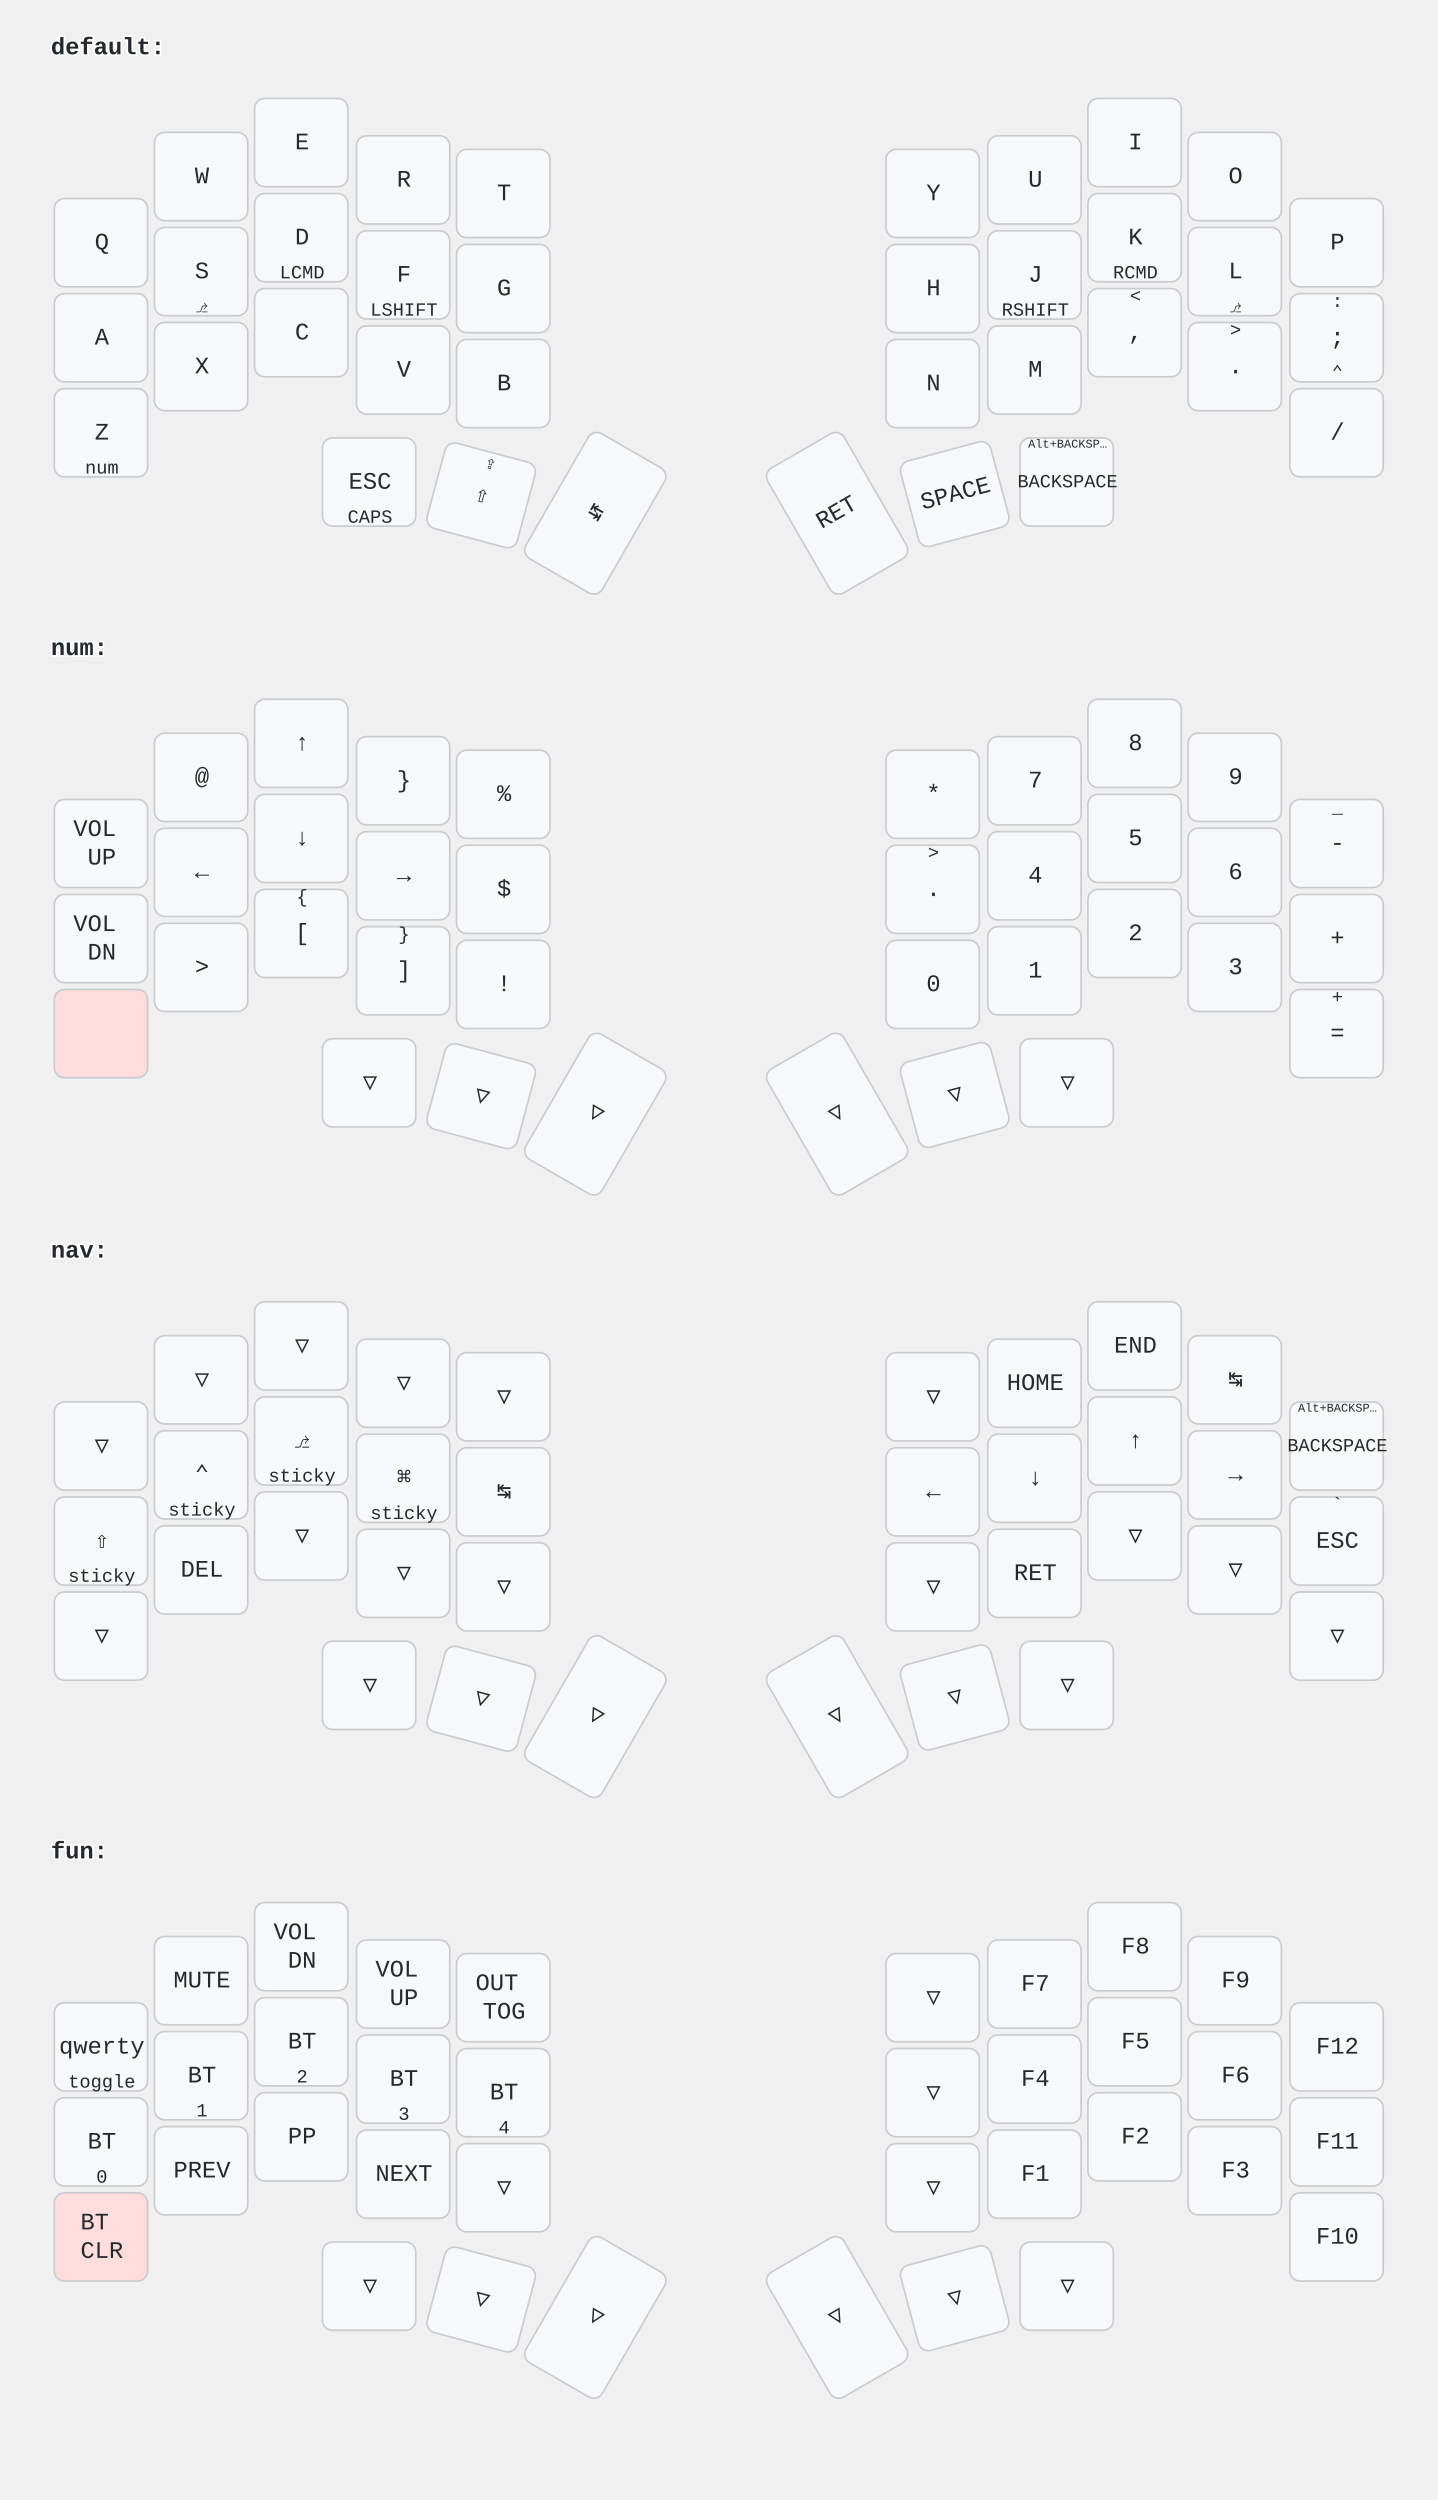
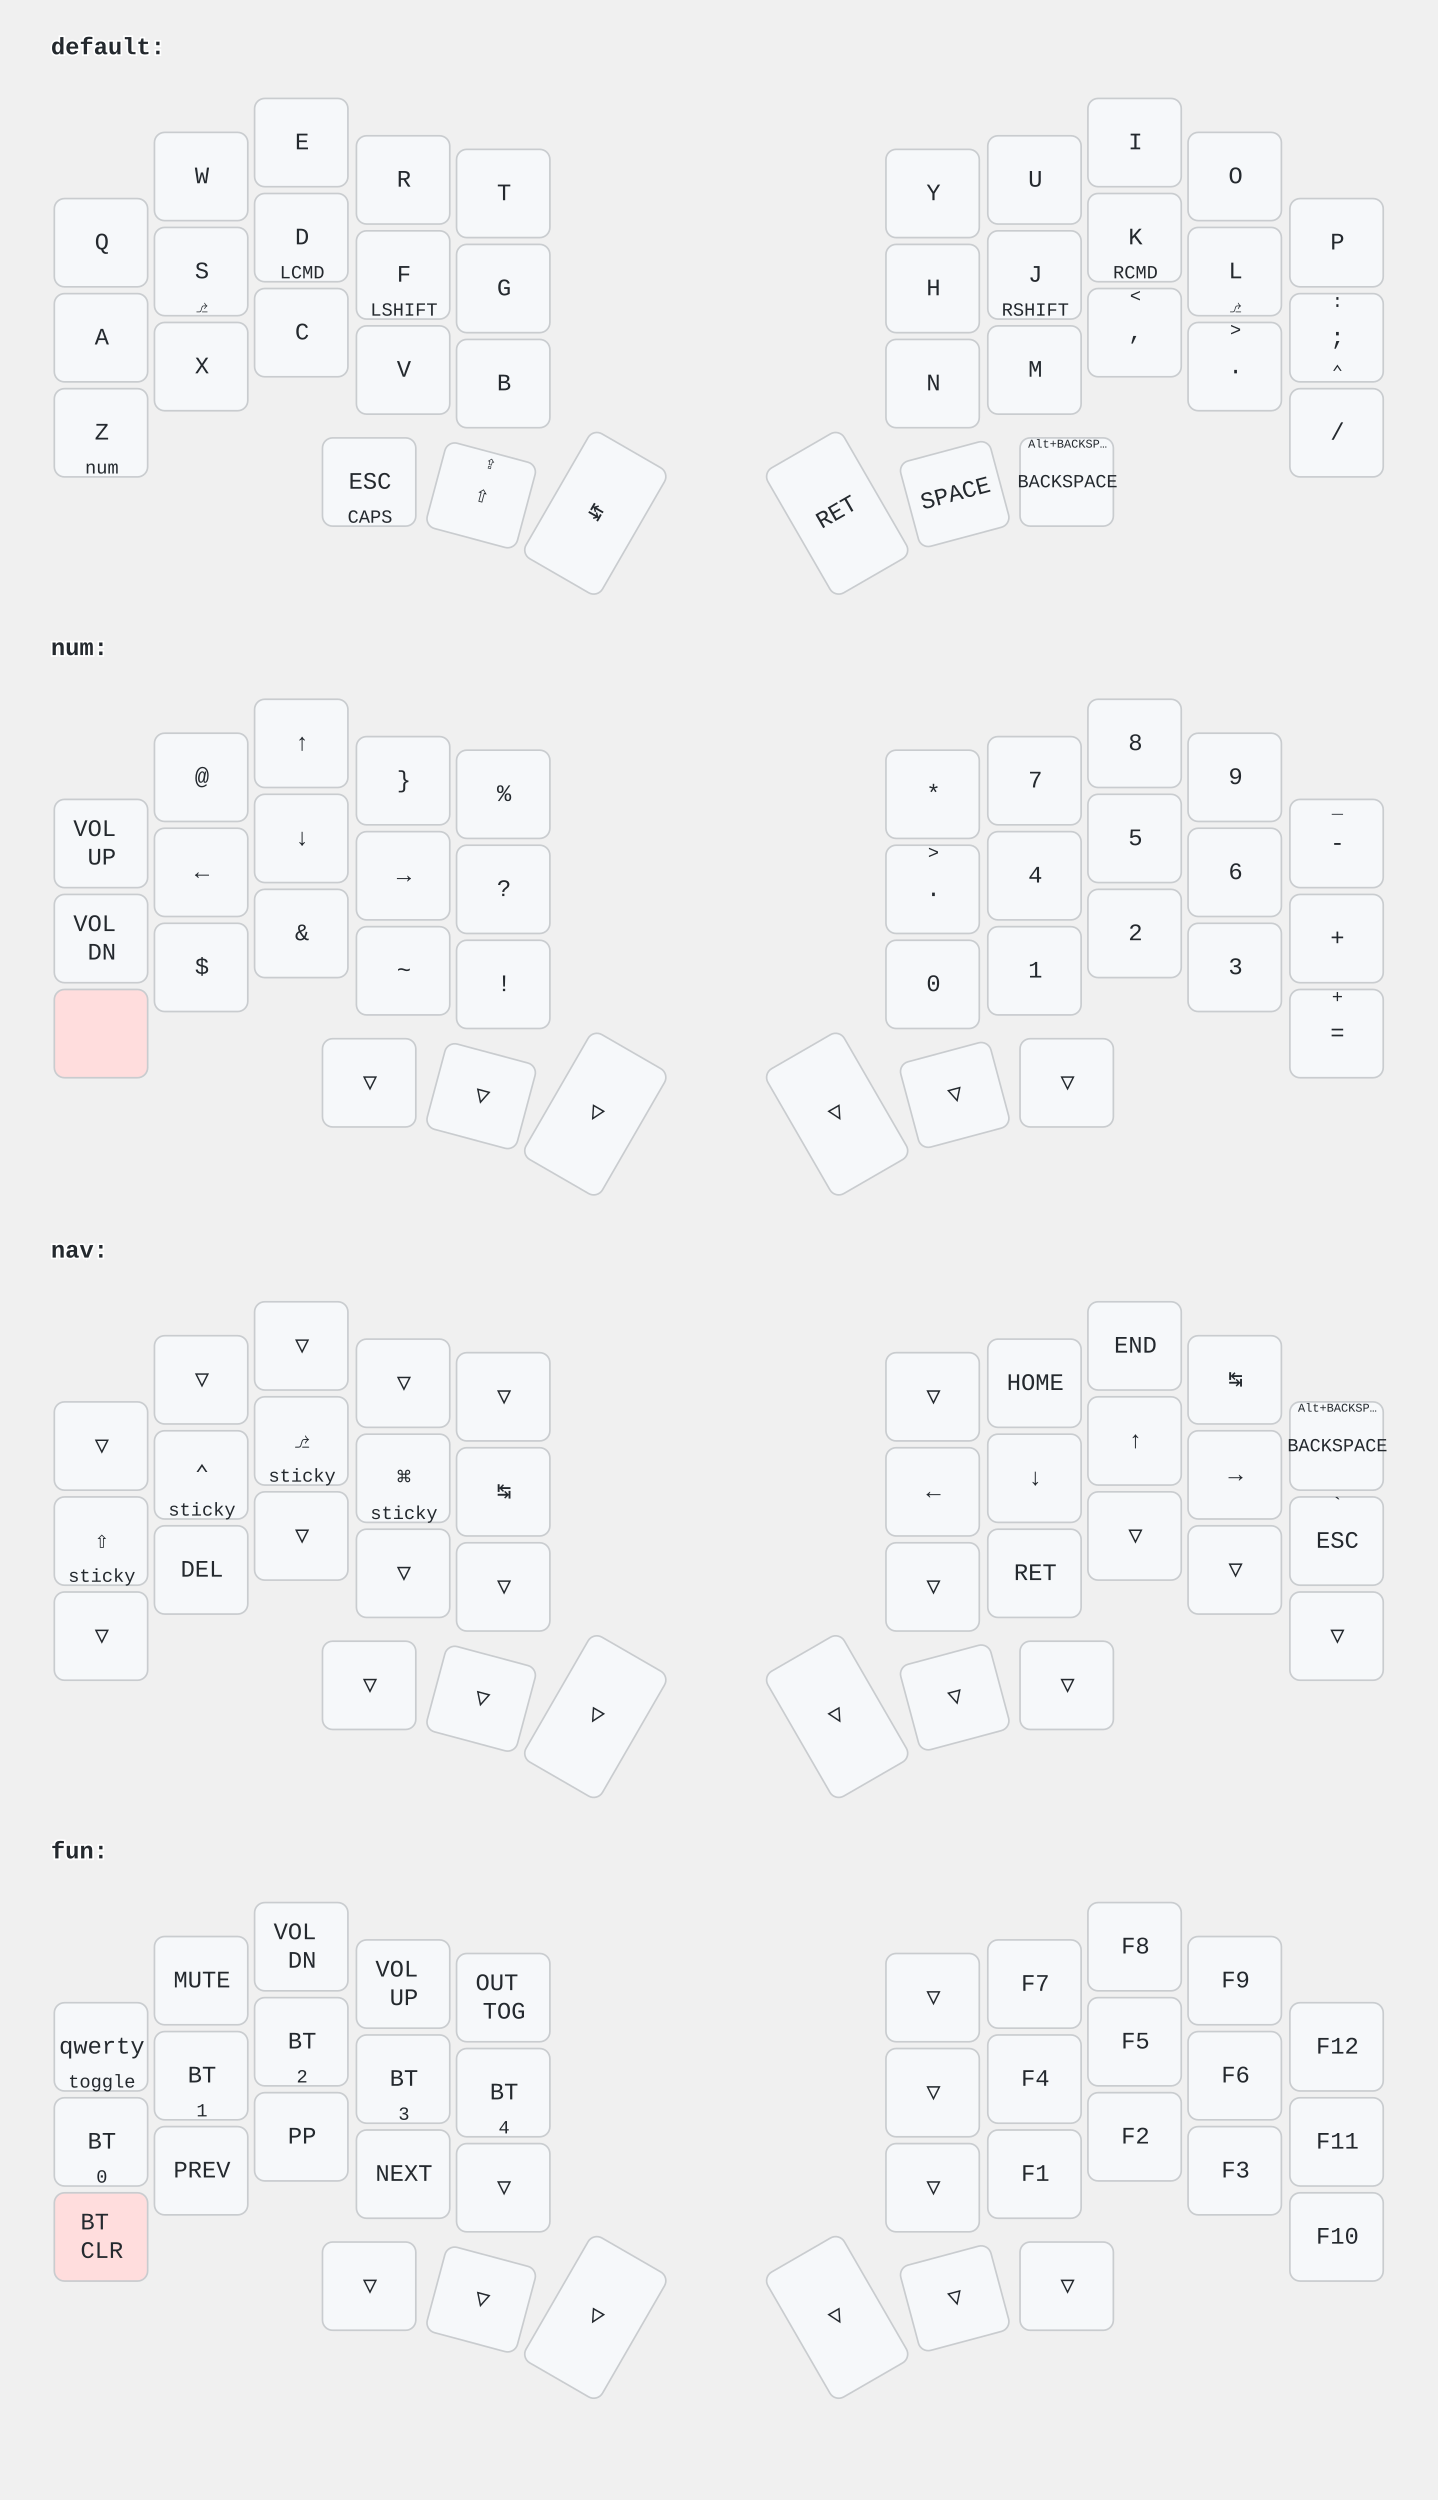
<svg xmlns="http://www.w3.org/2000/svg" width="847" height="1473" viewBox="0 0 847 1473" class="keymap">
  <style>/* font and background color specifications */
svg {
    font-family: SFMono-Regular,Consolas,Liberation Mono,Menlo,monospace;
    font-size: 14px;
    font-kerning: normal;
    text-rendering: optimizeLegibility;
    fill: #24292e;
}

/* default key styling */
rect {
    fill: #f6f8fa;
    stroke: #c9cccf;
    stroke-width: 1;
}

/* color accent for combo boxes */
rect.combo {
    fill: #cdf;
}

/* color accent for held keys */
rect.held, rect.combo.held {
    fill: #fdd;
}

/* color accent for ghost (optional) keys */
rect.ghost, rect.combo.ghost {
    fill: #ddd;
}

text {
    text-anchor: middle;
    dominant-baseline: middle;
}

/* styling for layer labels */
text.label {
    font-weight: bold;
    text-anchor: start;
    stroke: white;
    stroke-width: 2;
    paint-order: stroke;
}

/* styling for combo tap, and key hold/shifted label text */
text.combo, text.hold, text.shifted {
    font-size: 11px;
}

text.hold {
    text-anchor: middle;
    dominant-baseline: auto;
}

text.shifted {
    text-anchor: middle;
    dominant-baseline: hanging;
}

/* styling for hold/shifted label text in combo box */
text.combo.hold, text.combo.shifted {
    font-size: 8px;
}

/* styling for combo dendrons */
path {
    stroke-width: 1;
    stroke: gray;
    fill: none;
}
</style>
  <g transform="translate(30, 0)" class="layer-default">
    <text x="0" y="28" class="label" id="default">default:</text>
    <g transform="translate(0, 56)">
      <g transform="translate(30, 87)" class="key keypos-0">
        <rect rx="6" ry="6" x="-28" y="-26" width="55" height="52" class="key" />
        <text x="0" y="0" class="key tap">Q</text>
      </g>
      <g transform="translate(89, 48)" class="key keypos-1">
        <rect rx="6" ry="6" x="-28" y="-26" width="55" height="52" class="key" />
        <text x="0" y="0" class="key tap">W</text>
      </g>
      <g transform="translate(148, 28)" class="key keypos-2">
        <rect rx="6" ry="6" x="-28" y="-26" width="55" height="52" class="key" />
        <text x="0" y="0" class="key tap">E</text>
      </g>
      <g transform="translate(208, 50)" class="key keypos-3">
        <rect rx="6" ry="6" x="-28" y="-26" width="55" height="52" class="key" />
        <text x="0" y="0" class="key tap">R</text>
      </g>
      <g transform="translate(267, 58)" class="key keypos-4">
        <rect rx="6" ry="6" x="-28" y="-26" width="55" height="52" class="key" />
        <text x="0" y="0" class="key tap">T</text>
      </g>
      <g transform="translate(520, 58)" class="key keypos-5">
        <rect rx="6" ry="6" x="-28" y="-26" width="55" height="52" class="key" />
        <text x="0" y="0" class="key tap">Y</text>
      </g>
      <g transform="translate(580, 50)" class="key keypos-6">
        <rect rx="6" ry="6" x="-28" y="-26" width="55" height="52" class="key" />
        <text x="0" y="0" class="key tap">U</text>
      </g>
      <g transform="translate(639, 28)" class="key keypos-7">
        <rect rx="6" ry="6" x="-28" y="-26" width="55" height="52" class="key" />
        <text x="0" y="0" class="key tap">I</text>
      </g>
      <g transform="translate(698, 48)" class="key keypos-8">
        <rect rx="6" ry="6" x="-28" y="-26" width="55" height="52" class="key" />
        <text x="0" y="0" class="key tap">O</text>
      </g>
      <g transform="translate(758, 87)" class="key keypos-9">
        <rect rx="6" ry="6" x="-28" y="-26" width="55" height="52" class="key" />
        <text x="0" y="0" class="key tap">P</text>
      </g>
      <g transform="translate(30, 143)" class="key keypos-10">
        <rect rx="6" ry="6" x="-28" y="-26" width="55" height="52" class="key" />
        <text x="0" y="0" class="key tap">A</text>
      </g>
      <g transform="translate(89, 104)" class="key keypos-11">
        <rect rx="6" ry="6" x="-28" y="-26" width="55" height="52" class="key" />
        <text x="0" y="0" class="key tap">S</text>
        <text x="0" y="24" class="key hold">⎇</text>
      </g>
      <g transform="translate(148, 84)" class="key keypos-12">
        <rect rx="6" ry="6" x="-28" y="-26" width="55" height="52" class="key" />
        <text x="0" y="0" class="key tap">D</text>
        <text x="0" y="24" class="key hold">LCMD</text>
      </g>
      <g transform="translate(208, 106)" class="key keypos-13">
        <rect rx="6" ry="6" x="-28" y="-26" width="55" height="52" class="key" />
        <text x="0" y="0" class="key tap">F</text>
        <text x="0" y="24" class="key hold">LSHIFT</text>
      </g>
      <g transform="translate(267, 114)" class="key keypos-14">
        <rect rx="6" ry="6" x="-28" y="-26" width="55" height="52" class="key" />
        <text x="0" y="0" class="key tap">G</text>
      </g>
      <g transform="translate(520, 114)" class="key keypos-15">
        <rect rx="6" ry="6" x="-28" y="-26" width="55" height="52" class="key" />
        <text x="0" y="0" class="key tap">H</text>
      </g>
      <g transform="translate(580, 106)" class="key keypos-16">
        <rect rx="6" ry="6" x="-28" y="-26" width="55" height="52" class="key" />
        <text x="0" y="0" class="key tap">J</text>
        <text x="0" y="24" class="key hold">RSHIFT</text>
      </g>
      <g transform="translate(639, 84)" class="key keypos-17">
        <rect rx="6" ry="6" x="-28" y="-26" width="55" height="52" class="key" />
        <text x="0" y="0" class="key tap">K</text>
        <text x="0" y="24" class="key hold">RCMD</text>
      </g>
      <g transform="translate(698, 104)" class="key keypos-18">
        <rect rx="6" ry="6" x="-28" y="-26" width="55" height="52" class="key" />
        <text x="0" y="0" class="key tap">L</text>
        <text x="0" y="24" class="key hold">⎇</text>
      </g>
      <g transform="translate(758, 143)" class="key keypos-19">
        <rect rx="6" ry="6" x="-28" y="-26" width="55" height="52" class="key" />
        <text x="0" y="0" class="key tap">;</text>
        <text x="0" y="24" class="key hold">⌃</text>
        <text x="0" y="-24" class="key shifted">:</text>
      </g>
      <g transform="translate(30, 199)" class="key keypos-20">
        <rect rx="6" ry="6" x="-28" y="-26" width="55" height="52" class="key" />
        <text x="0" y="0" class="key tap">Z</text>
        <a href="#num">
          <text x="0" y="24" class="key hold layer-activator">num</text>
        </a>
      </g>
      <g transform="translate(89, 160)" class="key keypos-21">
        <rect rx="6" ry="6" x="-28" y="-26" width="55" height="52" class="key" />
        <text x="0" y="0" class="key tap">X</text>
      </g>
      <g transform="translate(148, 140)" class="key keypos-22">
        <rect rx="6" ry="6" x="-28" y="-26" width="55" height="52" class="key" />
        <text x="0" y="0" class="key tap">C</text>
      </g>
      <g transform="translate(208, 162)" class="key keypos-23">
        <rect rx="6" ry="6" x="-28" y="-26" width="55" height="52" class="key" />
        <text x="0" y="0" class="key tap">V</text>
      </g>
      <g transform="translate(267, 170)" class="key keypos-24">
        <rect rx="6" ry="6" x="-28" y="-26" width="55" height="52" class="key" />
        <text x="0" y="0" class="key tap">B</text>
      </g>
      <g transform="translate(520, 170)" class="key keypos-25">
        <rect rx="6" ry="6" x="-28" y="-26" width="55" height="52" class="key" />
        <text x="0" y="0" class="key tap">N</text>
      </g>
      <g transform="translate(580, 162)" class="key keypos-26">
        <rect rx="6" ry="6" x="-28" y="-26" width="55" height="52" class="key" />
        <text x="0" y="0" class="key tap">M</text>
      </g>
      <g transform="translate(639, 140)" class="key keypos-27">
        <rect rx="6" ry="6" x="-28" y="-26" width="55" height="52" class="key" />
        <text x="0" y="0" class="key tap">,</text>
        <text x="0" y="-24" class="key shifted">&lt;</text>
      </g>
      <g transform="translate(698, 160)" class="key keypos-28">
        <rect rx="6" ry="6" x="-28" y="-26" width="55" height="52" class="key" />
        <text x="0" y="0" class="key tap">.</text>
        <text x="0" y="-24" class="key shifted">&gt;</text>
      </g>
      <g transform="translate(758, 199)" class="key keypos-29">
        <rect rx="6" ry="6" x="-28" y="-26" width="55" height="52" class="key" />
        <text x="0" y="0" class="key tap">/</text>
      </g>
      <g transform="translate(188, 228)" class="key keypos-30">
        <rect rx="6" ry="6" x="-28" y="-26" width="55" height="52" class="key" />
        <text x="0" y="0" class="key tap">ESC</text>
        <text x="0" y="24" class="key hold">CAPS</text>
      </g>
      <g transform="translate(254, 236) rotate(15.0)" class="key keypos-31">
        <rect rx="6" ry="6" x="-28" y="-26" width="55" height="52" class="key" />
        <text x="0" y="0" class="key tap">⇧</text>
        <text x="0" y="-24" class="key shifted">⇪</text>
      </g>
      <g transform="translate(321, 246) rotate(30.0)" class="key keypos-32">
        <rect rx="6" ry="6" x="-26" y="-42" width="52" height="85" class="key" />
        <text x="0" y="0" class="key tap">↹</text>
      </g>
      <g transform="translate(463, 246) rotate(-30.0)" class="key keypos-33">
        <rect rx="6" ry="6" x="-26" y="-42" width="52" height="85" class="key" />
        <text x="0" y="0" class="key tap">RET</text>
      </g>
      <g transform="translate(533, 235) rotate(-15.0)" class="key keypos-34">
        <rect rx="6" ry="6" x="-28" y="-26" width="55" height="52" class="key" />
        <text x="0" y="0" class="key tap">SPACE</text>
      </g>
      <g transform="translate(599, 228)" class="key keypos-35">
        <rect rx="6" ry="6" x="-28" y="-26" width="55" height="52" class="key" />
        <text x="0" y="0" class="key tap">
          <tspan style="font-size: 78%">BACKSPACE</tspan>
        </text>
        <text x="0" y="-24" class="key shifted">
          <tspan style="font-size: 64%">Alt+BACKSP…</tspan>
        </text>
      </g>
    </g>
  </g>
  <g transform="translate(30, 354)" class="layer-num">
    <text x="0" y="28" class="label" id="num">num:</text>
    <g transform="translate(0, 56)">
      <g transform="translate(30, 87)" class="key keypos-0">
        <rect rx="6" ry="6" x="-28" y="-26" width="55" height="52" class="key" />
        <text x="0" y="0" class="key tap">
          <tspan x="0" dy="-0.6em">VOL</tspan>
          <tspan x="0" dy="1.2em">UP</tspan>
        </text>
      </g>
      <g transform="translate(89, 48)" class="key keypos-1">
        <rect rx="6" ry="6" x="-28" y="-26" width="55" height="52" class="key" />
        <text x="0" y="0" class="key tap">@</text>
      </g>
      <g transform="translate(148, 28)" class="key keypos-2">
        <rect rx="6" ry="6" x="-28" y="-26" width="55" height="52" class="key" />
        <text x="0" y="0" class="key tap">↑</text>
      </g>
      <g transform="translate(208, 50)" class="key keypos-3">
        <rect rx="6" ry="6" x="-28" y="-26" width="55" height="52" class="key" />
        <text x="0" y="0" class="key tap">}</text>
      </g>
      <g transform="translate(267, 58)" class="key keypos-4">
        <rect rx="6" ry="6" x="-28" y="-26" width="55" height="52" class="key" />
        <text x="0" y="0" class="key tap">%</text>
      </g>
      <g transform="translate(520, 58)" class="key keypos-5">
        <rect rx="6" ry="6" x="-28" y="-26" width="55" height="52" class="key" />
        <text x="0" y="0" class="key tap">*</text>
      </g>
      <g transform="translate(580, 50)" class="key keypos-6">
        <rect rx="6" ry="6" x="-28" y="-26" width="55" height="52" class="key" />
        <text x="0" y="0" class="key tap">7</text>
      </g>
      <g transform="translate(639, 28)" class="key keypos-7">
        <rect rx="6" ry="6" x="-28" y="-26" width="55" height="52" class="key" />
        <text x="0" y="0" class="key tap">8</text>
      </g>
      <g transform="translate(698, 48)" class="key keypos-8">
        <rect rx="6" ry="6" x="-28" y="-26" width="55" height="52" class="key" />
        <text x="0" y="0" class="key tap">9</text>
      </g>
      <g transform="translate(758, 87)" class="key keypos-9">
        <rect rx="6" ry="6" x="-28" y="-26" width="55" height="52" class="key" />
        <text x="0" y="0" class="key tap">-</text>
        <text x="0" y="-24" class="key shifted">_</text>
      </g>
      <g transform="translate(30, 143)" class="key keypos-10">
        <rect rx="6" ry="6" x="-28" y="-26" width="55" height="52" class="key" />
        <text x="0" y="0" class="key tap">
          <tspan x="0" dy="-0.6em">VOL</tspan>
          <tspan x="0" dy="1.2em">DN</tspan>
        </text>
      </g>
      <g transform="translate(89, 104)" class="key keypos-11">
        <rect rx="6" ry="6" x="-28" y="-26" width="55" height="52" class="key" />
        <text x="0" y="0" class="key tap">←</text>
      </g>
      <g transform="translate(148, 84)" class="key keypos-12">
        <rect rx="6" ry="6" x="-28" y="-26" width="55" height="52" class="key" />
        <text x="0" y="0" class="key tap">↓</text>
      </g>
      <g transform="translate(208, 106)" class="key keypos-13">
        <rect rx="6" ry="6" x="-28" y="-26" width="55" height="52" class="key" />
        <text x="0" y="0" class="key tap">→</text>
      </g>
      <g transform="translate(267, 114)" class="key keypos-14">
        <rect rx="6" ry="6" x="-28" y="-26" width="55" height="52" class="key" />
-         <text x="0" y="0" class="key tap">$</text>
+         <text x="0" y="0" class="key tap">?</text>
      </g>
      <g transform="translate(520, 114)" class="key keypos-15">
        <rect rx="6" ry="6" x="-28" y="-26" width="55" height="52" class="key" />
        <text x="0" y="0" class="key tap">.</text>
        <text x="0" y="-24" class="key shifted">&gt;</text>
      </g>
      <g transform="translate(580, 106)" class="key keypos-16">
        <rect rx="6" ry="6" x="-28" y="-26" width="55" height="52" class="key" />
        <text x="0" y="0" class="key tap">4</text>
      </g>
      <g transform="translate(639, 84)" class="key keypos-17">
        <rect rx="6" ry="6" x="-28" y="-26" width="55" height="52" class="key" />
        <text x="0" y="0" class="key tap">5</text>
      </g>
      <g transform="translate(698, 104)" class="key keypos-18">
        <rect rx="6" ry="6" x="-28" y="-26" width="55" height="52" class="key" />
        <text x="0" y="0" class="key tap">6</text>
      </g>
      <g transform="translate(758, 143)" class="key keypos-19">
        <rect rx="6" ry="6" x="-28" y="-26" width="55" height="52" class="key" />
        <text x="0" y="0" class="key tap">+</text>
      </g>
      <g transform="translate(30, 199)" class="key held keypos-20">
        <rect rx="6" ry="6" x="-28" y="-26" width="55" height="52" class="key held" />
      </g>
      <g transform="translate(89, 160)" class="key keypos-21">
        <rect rx="6" ry="6" x="-28" y="-26" width="55" height="52" class="key" />
-         <text x="0" y="0" class="key tap">&gt;</text>
+         <text x="0" y="0" class="key tap">$</text>
      </g>
      <g transform="translate(148, 140)" class="key keypos-22">
        <rect rx="6" ry="6" x="-28" y="-26" width="55" height="52" class="key" />
-         <text x="0" y="0" class="key tap">[</text>
-         <text x="0" y="-24" class="key shifted">{</text>
+         <text x="0" y="0" class="key tap">&amp;</text>
      </g>
      <g transform="translate(208, 162)" class="key keypos-23">
        <rect rx="6" ry="6" x="-28" y="-26" width="55" height="52" class="key" />
-         <text x="0" y="0" class="key tap">]</text>
-         <text x="0" y="-24" class="key shifted">}</text>
+         <text x="0" y="0" class="key tap">~</text>
      </g>
      <g transform="translate(267, 170)" class="key keypos-24">
        <rect rx="6" ry="6" x="-28" y="-26" width="55" height="52" class="key" />
        <text x="0" y="0" class="key tap">!</text>
      </g>
      <g transform="translate(520, 170)" class="key keypos-25">
        <rect rx="6" ry="6" x="-28" y="-26" width="55" height="52" class="key" />
        <text x="0" y="0" class="key tap">0</text>
      </g>
      <g transform="translate(580, 162)" class="key keypos-26">
        <rect rx="6" ry="6" x="-28" y="-26" width="55" height="52" class="key" />
        <text x="0" y="0" class="key tap">1</text>
      </g>
      <g transform="translate(639, 140)" class="key keypos-27">
        <rect rx="6" ry="6" x="-28" y="-26" width="55" height="52" class="key" />
        <text x="0" y="0" class="key tap">2</text>
      </g>
      <g transform="translate(698, 160)" class="key keypos-28">
        <rect rx="6" ry="6" x="-28" y="-26" width="55" height="52" class="key" />
        <text x="0" y="0" class="key tap">3</text>
      </g>
      <g transform="translate(758, 199)" class="key keypos-29">
        <rect rx="6" ry="6" x="-28" y="-26" width="55" height="52" class="key" />
        <text x="0" y="0" class="key tap">=</text>
        <text x="0" y="-24" class="key shifted">+</text>
      </g>
      <g transform="translate(188, 228)" class="key trans keypos-30">
        <rect rx="6" ry="6" x="-28" y="-26" width="55" height="52" class="key trans" />
        <text x="0" y="0" class="key trans tap">▽</text>
      </g>
      <g transform="translate(254, 236) rotate(15.0)" class="key trans keypos-31">
        <rect rx="6" ry="6" x="-28" y="-26" width="55" height="52" class="key trans" />
        <text x="0" y="0" class="key trans tap">▽</text>
      </g>
      <g transform="translate(321, 246) rotate(30.0)" class="key trans keypos-32">
        <rect rx="6" ry="6" x="-26" y="-42" width="52" height="85" class="key trans" />
        <text x="0" y="0" class="key trans tap">▽</text>
      </g>
      <g transform="translate(463, 246) rotate(-30.0)" class="key trans keypos-33">
        <rect rx="6" ry="6" x="-26" y="-42" width="52" height="85" class="key trans" />
        <text x="0" y="0" class="key trans tap">▽</text>
      </g>
      <g transform="translate(533, 235) rotate(-15.0)" class="key trans keypos-34">
        <rect rx="6" ry="6" x="-28" y="-26" width="55" height="52" class="key trans" />
        <text x="0" y="0" class="key trans tap">▽</text>
      </g>
      <g transform="translate(599, 228)" class="key trans keypos-35">
        <rect rx="6" ry="6" x="-28" y="-26" width="55" height="52" class="key trans" />
        <text x="0" y="0" class="key trans tap">▽</text>
      </g>
    </g>
  </g>
  <g transform="translate(30, 709)" class="layer-nav">
    <text x="0" y="28" class="label" id="nav">nav:</text>
    <g transform="translate(0, 56)">
      <g transform="translate(30, 87)" class="key trans keypos-0">
        <rect rx="6" ry="6" x="-28" y="-26" width="55" height="52" class="key trans" />
        <text x="0" y="0" class="key trans tap">▽</text>
      </g>
      <g transform="translate(89, 48)" class="key trans keypos-1">
        <rect rx="6" ry="6" x="-28" y="-26" width="55" height="52" class="key trans" />
        <text x="0" y="0" class="key trans tap">▽</text>
      </g>
      <g transform="translate(148, 28)" class="key trans keypos-2">
        <rect rx="6" ry="6" x="-28" y="-26" width="55" height="52" class="key trans" />
        <text x="0" y="0" class="key trans tap">▽</text>
      </g>
      <g transform="translate(208, 50)" class="key trans keypos-3">
        <rect rx="6" ry="6" x="-28" y="-26" width="55" height="52" class="key trans" />
        <text x="0" y="0" class="key trans tap">▽</text>
      </g>
      <g transform="translate(267, 58)" class="key trans keypos-4">
        <rect rx="6" ry="6" x="-28" y="-26" width="55" height="52" class="key trans" />
        <text x="0" y="0" class="key trans tap">▽</text>
      </g>
      <g transform="translate(520, 58)" class="key trans keypos-5">
        <rect rx="6" ry="6" x="-28" y="-26" width="55" height="52" class="key trans" />
        <text x="0" y="0" class="key trans tap">▽</text>
      </g>
      <g transform="translate(580, 50)" class="key keypos-6">
        <rect rx="6" ry="6" x="-28" y="-26" width="55" height="52" class="key" />
        <text x="0" y="0" class="key tap">HOME</text>
      </g>
      <g transform="translate(639, 28)" class="key keypos-7">
        <rect rx="6" ry="6" x="-28" y="-26" width="55" height="52" class="key" />
        <text x="0" y="0" class="key tap">END</text>
      </g>
      <g transform="translate(698, 48)" class="key keypos-8">
        <rect rx="6" ry="6" x="-28" y="-26" width="55" height="52" class="key" />
        <text x="0" y="0" class="key tap">↹</text>
      </g>
      <g transform="translate(758, 87)" class="key keypos-9">
        <rect rx="6" ry="6" x="-28" y="-26" width="55" height="52" class="key" />
        <text x="0" y="0" class="key tap">
          <tspan style="font-size: 78%">BACKSPACE</tspan>
        </text>
        <text x="0" y="-24" class="key shifted">
          <tspan style="font-size: 64%">Alt+BACKSP…</tspan>
        </text>
      </g>
      <g transform="translate(30, 143)" class="key keypos-10">
        <rect rx="6" ry="6" x="-28" y="-26" width="55" height="52" class="key" />
        <text x="0" y="0" class="key tap">⇧</text>
        <text x="0" y="24" class="key hold">sticky</text>
      </g>
      <g transform="translate(89, 104)" class="key keypos-11">
        <rect rx="6" ry="6" x="-28" y="-26" width="55" height="52" class="key" />
        <text x="0" y="0" class="key tap">⌃</text>
        <text x="0" y="24" class="key hold">sticky</text>
      </g>
      <g transform="translate(148, 84)" class="key keypos-12">
        <rect rx="6" ry="6" x="-28" y="-26" width="55" height="52" class="key" />
        <text x="0" y="0" class="key tap">⎇</text>
        <text x="0" y="24" class="key hold">sticky</text>
      </g>
      <g transform="translate(208, 106)" class="key keypos-13">
        <rect rx="6" ry="6" x="-28" y="-26" width="55" height="52" class="key" />
        <text x="0" y="0" class="key tap">⌘</text>
        <text x="0" y="24" class="key hold">sticky</text>
      </g>
      <g transform="translate(267, 114)" class="key keypos-14">
        <rect rx="6" ry="6" x="-28" y="-26" width="55" height="52" class="key" />
        <text x="0" y="0" class="key tap">↹</text>
      </g>
      <g transform="translate(520, 114)" class="key keypos-15">
        <rect rx="6" ry="6" x="-28" y="-26" width="55" height="52" class="key" />
        <text x="0" y="0" class="key tap">←</text>
      </g>
      <g transform="translate(580, 106)" class="key keypos-16">
        <rect rx="6" ry="6" x="-28" y="-26" width="55" height="52" class="key" />
        <text x="0" y="0" class="key tap">↓</text>
      </g>
      <g transform="translate(639, 84)" class="key keypos-17">
        <rect rx="6" ry="6" x="-28" y="-26" width="55" height="52" class="key" />
        <text x="0" y="0" class="key tap">↑</text>
      </g>
      <g transform="translate(698, 104)" class="key keypos-18">
        <rect rx="6" ry="6" x="-28" y="-26" width="55" height="52" class="key" />
        <text x="0" y="0" class="key tap">→</text>
      </g>
      <g transform="translate(758, 143)" class="key keypos-19">
        <rect rx="6" ry="6" x="-28" y="-26" width="55" height="52" class="key" />
        <text x="0" y="0" class="key tap">ESC</text>
        <text x="0" y="-24" class="key shifted">`</text>
      </g>
      <g transform="translate(30, 199)" class="key trans keypos-20">
        <rect rx="6" ry="6" x="-28" y="-26" width="55" height="52" class="key trans" />
        <text x="0" y="0" class="key trans tap">▽</text>
      </g>
      <g transform="translate(89, 160)" class="key keypos-21">
        <rect rx="6" ry="6" x="-28" y="-26" width="55" height="52" class="key" />
        <text x="0" y="0" class="key tap">DEL</text>
      </g>
      <g transform="translate(148, 140)" class="key trans keypos-22">
        <rect rx="6" ry="6" x="-28" y="-26" width="55" height="52" class="key trans" />
        <text x="0" y="0" class="key trans tap">▽</text>
      </g>
      <g transform="translate(208, 162)" class="key trans keypos-23">
        <rect rx="6" ry="6" x="-28" y="-26" width="55" height="52" class="key trans" />
        <text x="0" y="0" class="key trans tap">▽</text>
      </g>
      <g transform="translate(267, 170)" class="key trans keypos-24">
        <rect rx="6" ry="6" x="-28" y="-26" width="55" height="52" class="key trans" />
        <text x="0" y="0" class="key trans tap">▽</text>
      </g>
      <g transform="translate(520, 170)" class="key trans keypos-25">
        <rect rx="6" ry="6" x="-28" y="-26" width="55" height="52" class="key trans" />
        <text x="0" y="0" class="key trans tap">▽</text>
      </g>
      <g transform="translate(580, 162)" class="key keypos-26">
        <rect rx="6" ry="6" x="-28" y="-26" width="55" height="52" class="key" />
        <text x="0" y="0" class="key tap">RET</text>
      </g>
      <g transform="translate(639, 140)" class="key trans keypos-27">
        <rect rx="6" ry="6" x="-28" y="-26" width="55" height="52" class="key trans" />
        <text x="0" y="0" class="key trans tap">▽</text>
      </g>
      <g transform="translate(698, 160)" class="key trans keypos-28">
        <rect rx="6" ry="6" x="-28" y="-26" width="55" height="52" class="key trans" />
        <text x="0" y="0" class="key trans tap">▽</text>
      </g>
      <g transform="translate(758, 199)" class="key trans keypos-29">
        <rect rx="6" ry="6" x="-28" y="-26" width="55" height="52" class="key trans" />
        <text x="0" y="0" class="key trans tap">▽</text>
      </g>
      <g transform="translate(188, 228)" class="key trans keypos-30">
        <rect rx="6" ry="6" x="-28" y="-26" width="55" height="52" class="key trans" />
        <text x="0" y="0" class="key trans tap">▽</text>
      </g>
      <g transform="translate(254, 236) rotate(15.0)" class="key trans keypos-31">
        <rect rx="6" ry="6" x="-28" y="-26" width="55" height="52" class="key trans" />
        <text x="0" y="0" class="key trans tap">▽</text>
      </g>
      <g transform="translate(321, 246) rotate(30.0)" class="key trans keypos-32">
        <rect rx="6" ry="6" x="-26" y="-42" width="52" height="85" class="key trans" />
        <text x="0" y="0" class="key trans tap">▽</text>
      </g>
      <g transform="translate(463, 246) rotate(-30.0)" class="key trans keypos-33">
        <rect rx="6" ry="6" x="-26" y="-42" width="52" height="85" class="key trans" />
        <text x="0" y="0" class="key trans tap">▽</text>
      </g>
      <g transform="translate(533, 235) rotate(-15.0)" class="key trans keypos-34">
        <rect rx="6" ry="6" x="-28" y="-26" width="55" height="52" class="key trans" />
        <text x="0" y="0" class="key trans tap">▽</text>
      </g>
      <g transform="translate(599, 228)" class="key trans keypos-35">
        <rect rx="6" ry="6" x="-28" y="-26" width="55" height="52" class="key trans" />
        <text x="0" y="0" class="key trans tap">▽</text>
      </g>
    </g>
  </g>
  <g transform="translate(30, 1063)" class="layer-fun">
    <text x="0" y="28" class="label" id="fun">fun:</text>
    <g transform="translate(0, 56)">
      <g transform="translate(30, 87)" class="key keypos-0">
        <rect rx="6" ry="6" x="-28" y="-26" width="55" height="52" class="key" />
        <text x="0" y="0" class="key tap">qwerty</text>
        <text x="0" y="24" class="key hold">toggle</text>
      </g>
      <g transform="translate(89, 48)" class="key keypos-1">
        <rect rx="6" ry="6" x="-28" y="-26" width="55" height="52" class="key" />
        <text x="0" y="0" class="key tap">MUTE</text>
      </g>
      <g transform="translate(148, 28)" class="key keypos-2">
        <rect rx="6" ry="6" x="-28" y="-26" width="55" height="52" class="key" />
        <text x="0" y="0" class="key tap">
          <tspan x="0" dy="-0.6em">VOL</tspan>
          <tspan x="0" dy="1.2em">DN</tspan>
        </text>
      </g>
      <g transform="translate(208, 50)" class="key keypos-3">
        <rect rx="6" ry="6" x="-28" y="-26" width="55" height="52" class="key" />
        <text x="0" y="0" class="key tap">
          <tspan x="0" dy="-0.6em">VOL</tspan>
          <tspan x="0" dy="1.2em">UP</tspan>
        </text>
      </g>
      <g transform="translate(267, 58)" class="key keypos-4">
        <rect rx="6" ry="6" x="-28" y="-26" width="55" height="52" class="key" />
        <text x="0" y="0" class="key tap">
          <tspan x="0" dy="-0.6em">OUT</tspan>
          <tspan x="0" dy="1.2em">TOG</tspan>
        </text>
      </g>
      <g transform="translate(520, 58)" class="key trans keypos-5">
        <rect rx="6" ry="6" x="-28" y="-26" width="55" height="52" class="key trans" />
        <text x="0" y="0" class="key trans tap">▽</text>
      </g>
      <g transform="translate(580, 50)" class="key keypos-6">
        <rect rx="6" ry="6" x="-28" y="-26" width="55" height="52" class="key" />
        <text x="0" y="0" class="key tap">F7</text>
      </g>
      <g transform="translate(639, 28)" class="key keypos-7">
        <rect rx="6" ry="6" x="-28" y="-26" width="55" height="52" class="key" />
        <text x="0" y="0" class="key tap">F8</text>
      </g>
      <g transform="translate(698, 48)" class="key keypos-8">
        <rect rx="6" ry="6" x="-28" y="-26" width="55" height="52" class="key" />
        <text x="0" y="0" class="key tap">F9</text>
      </g>
      <g transform="translate(758, 87)" class="key keypos-9">
        <rect rx="6" ry="6" x="-28" y="-26" width="55" height="52" class="key" />
        <text x="0" y="0" class="key tap">F12</text>
      </g>
      <g transform="translate(30, 143)" class="key keypos-10">
        <rect rx="6" ry="6" x="-28" y="-26" width="55" height="52" class="key" />
        <text x="0" y="0" class="key tap">BT</text>
        <text x="0" y="24" class="key hold">0</text>
      </g>
      <g transform="translate(89, 104)" class="key keypos-11">
        <rect rx="6" ry="6" x="-28" y="-26" width="55" height="52" class="key" />
        <text x="0" y="0" class="key tap">BT</text>
        <text x="0" y="24" class="key hold">1</text>
      </g>
      <g transform="translate(148, 84)" class="key keypos-12">
        <rect rx="6" ry="6" x="-28" y="-26" width="55" height="52" class="key" />
        <text x="0" y="0" class="key tap">BT</text>
        <text x="0" y="24" class="key hold">2</text>
      </g>
      <g transform="translate(208, 106)" class="key keypos-13">
        <rect rx="6" ry="6" x="-28" y="-26" width="55" height="52" class="key" />
        <text x="0" y="0" class="key tap">BT</text>
        <text x="0" y="24" class="key hold">3</text>
      </g>
      <g transform="translate(267, 114)" class="key keypos-14">
        <rect rx="6" ry="6" x="-28" y="-26" width="55" height="52" class="key" />
        <text x="0" y="0" class="key tap">BT</text>
        <text x="0" y="24" class="key hold">4</text>
      </g>
      <g transform="translate(520, 114)" class="key trans keypos-15">
        <rect rx="6" ry="6" x="-28" y="-26" width="55" height="52" class="key trans" />
        <text x="0" y="0" class="key trans tap">▽</text>
      </g>
      <g transform="translate(580, 106)" class="key keypos-16">
        <rect rx="6" ry="6" x="-28" y="-26" width="55" height="52" class="key" />
        <text x="0" y="0" class="key tap">F4</text>
      </g>
      <g transform="translate(639, 84)" class="key keypos-17">
        <rect rx="6" ry="6" x="-28" y="-26" width="55" height="52" class="key" />
        <text x="0" y="0" class="key tap">F5</text>
      </g>
      <g transform="translate(698, 104)" class="key keypos-18">
        <rect rx="6" ry="6" x="-28" y="-26" width="55" height="52" class="key" />
        <text x="0" y="0" class="key tap">F6</text>
      </g>
      <g transform="translate(758, 143)" class="key keypos-19">
        <rect rx="6" ry="6" x="-28" y="-26" width="55" height="52" class="key" />
        <text x="0" y="0" class="key tap">F11</text>
      </g>
      <g transform="translate(30, 199)" class="key held keypos-20">
        <rect rx="6" ry="6" x="-28" y="-26" width="55" height="52" class="key held" />
        <text x="0" y="0" class="key held tap">
          <tspan x="0" dy="-0.6em">BT</tspan>
          <tspan x="0" dy="1.2em">CLR</tspan>
        </text>
      </g>
      <g transform="translate(89, 160)" class="key keypos-21">
        <rect rx="6" ry="6" x="-28" y="-26" width="55" height="52" class="key" />
        <text x="0" y="0" class="key tap">PREV</text>
      </g>
      <g transform="translate(148, 140)" class="key keypos-22">
        <rect rx="6" ry="6" x="-28" y="-26" width="55" height="52" class="key" />
        <text x="0" y="0" class="key tap">PP</text>
      </g>
      <g transform="translate(208, 162)" class="key keypos-23">
        <rect rx="6" ry="6" x="-28" y="-26" width="55" height="52" class="key" />
        <text x="0" y="0" class="key tap">NEXT</text>
      </g>
      <g transform="translate(267, 170)" class="key trans keypos-24">
        <rect rx="6" ry="6" x="-28" y="-26" width="55" height="52" class="key trans" />
        <text x="0" y="0" class="key trans tap">▽</text>
      </g>
      <g transform="translate(520, 170)" class="key trans keypos-25">
        <rect rx="6" ry="6" x="-28" y="-26" width="55" height="52" class="key trans" />
        <text x="0" y="0" class="key trans tap">▽</text>
      </g>
      <g transform="translate(580, 162)" class="key keypos-26">
        <rect rx="6" ry="6" x="-28" y="-26" width="55" height="52" class="key" />
        <text x="0" y="0" class="key tap">F1</text>
      </g>
      <g transform="translate(639, 140)" class="key keypos-27">
        <rect rx="6" ry="6" x="-28" y="-26" width="55" height="52" class="key" />
        <text x="0" y="0" class="key tap">F2</text>
      </g>
      <g transform="translate(698, 160)" class="key keypos-28">
        <rect rx="6" ry="6" x="-28" y="-26" width="55" height="52" class="key" />
        <text x="0" y="0" class="key tap">F3</text>
      </g>
      <g transform="translate(758, 199)" class="key keypos-29">
        <rect rx="6" ry="6" x="-28" y="-26" width="55" height="52" class="key" />
        <text x="0" y="0" class="key tap">F10</text>
      </g>
      <g transform="translate(188, 228)" class="key trans keypos-30">
        <rect rx="6" ry="6" x="-28" y="-26" width="55" height="52" class="key trans" />
        <text x="0" y="0" class="key trans tap">▽</text>
      </g>
      <g transform="translate(254, 236) rotate(15.0)" class="key trans keypos-31">
        <rect rx="6" ry="6" x="-28" y="-26" width="55" height="52" class="key trans" />
        <text x="0" y="0" class="key trans tap">▽</text>
      </g>
      <g transform="translate(321, 246) rotate(30.0)" class="key trans keypos-32">
        <rect rx="6" ry="6" x="-26" y="-42" width="52" height="85" class="key trans" />
        <text x="0" y="0" class="key trans tap">▽</text>
      </g>
      <g transform="translate(463, 246) rotate(-30.0)" class="key trans keypos-33">
        <rect rx="6" ry="6" x="-26" y="-42" width="52" height="85" class="key trans" />
        <text x="0" y="0" class="key trans tap">▽</text>
      </g>
      <g transform="translate(533, 235) rotate(-15.0)" class="key trans keypos-34">
        <rect rx="6" ry="6" x="-28" y="-26" width="55" height="52" class="key trans" />
        <text x="0" y="0" class="key trans tap">▽</text>
      </g>
      <g transform="translate(599, 228)" class="key trans keypos-35">
        <rect rx="6" ry="6" x="-28" y="-26" width="55" height="52" class="key trans" />
        <text x="0" y="0" class="key trans tap">▽</text>
      </g>
    </g>
  </g>
</svg>
